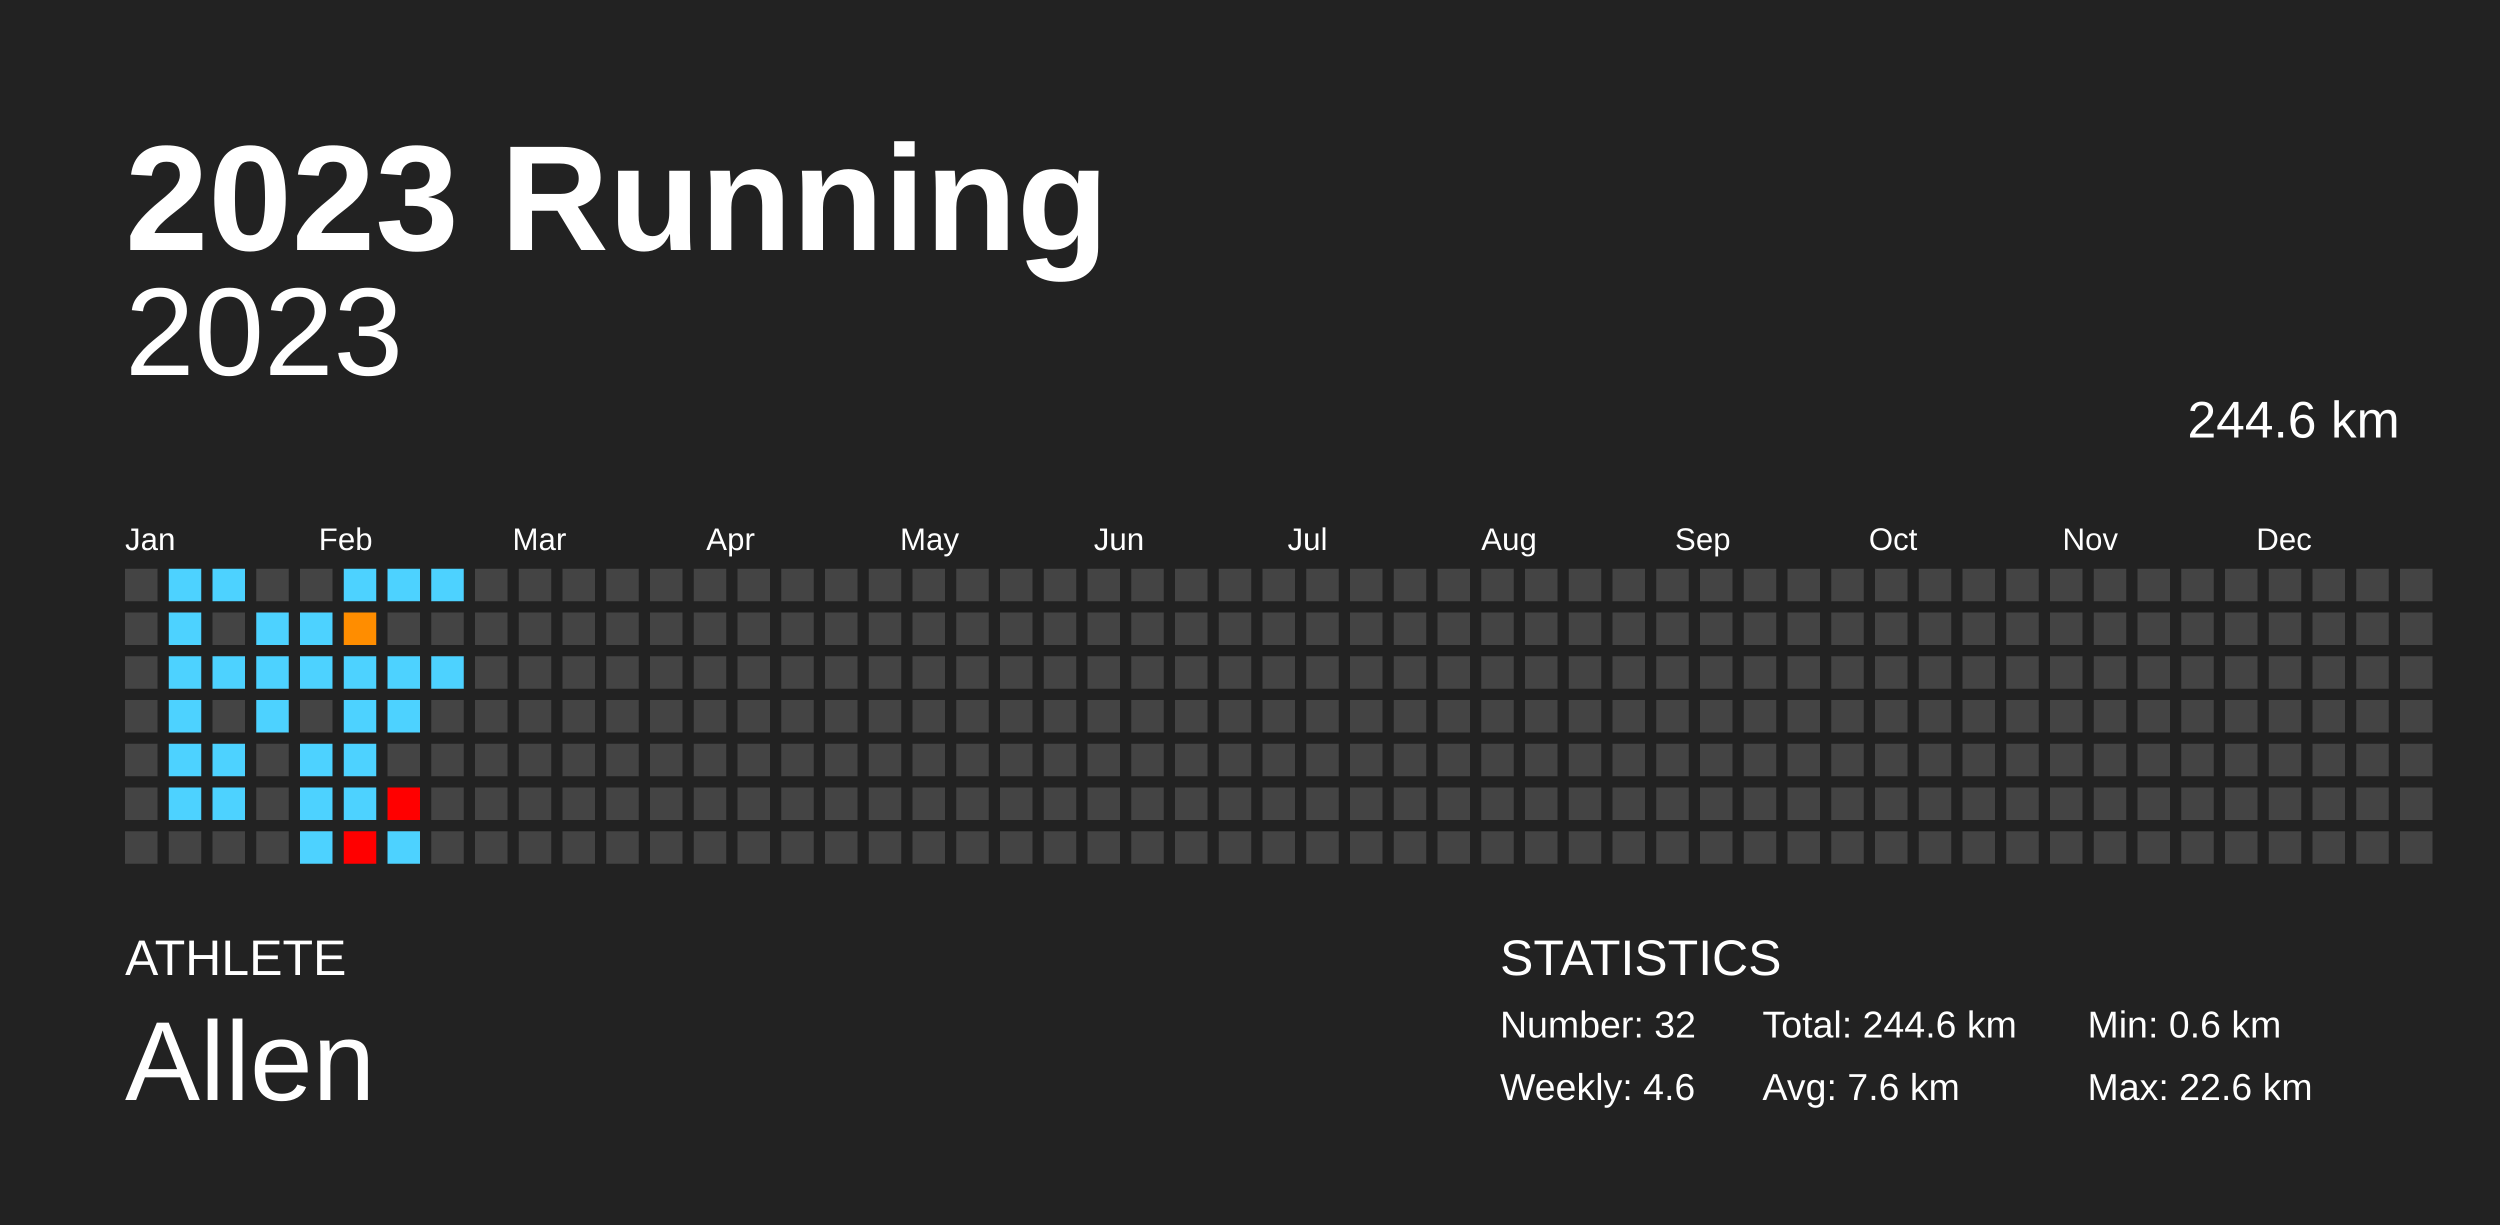
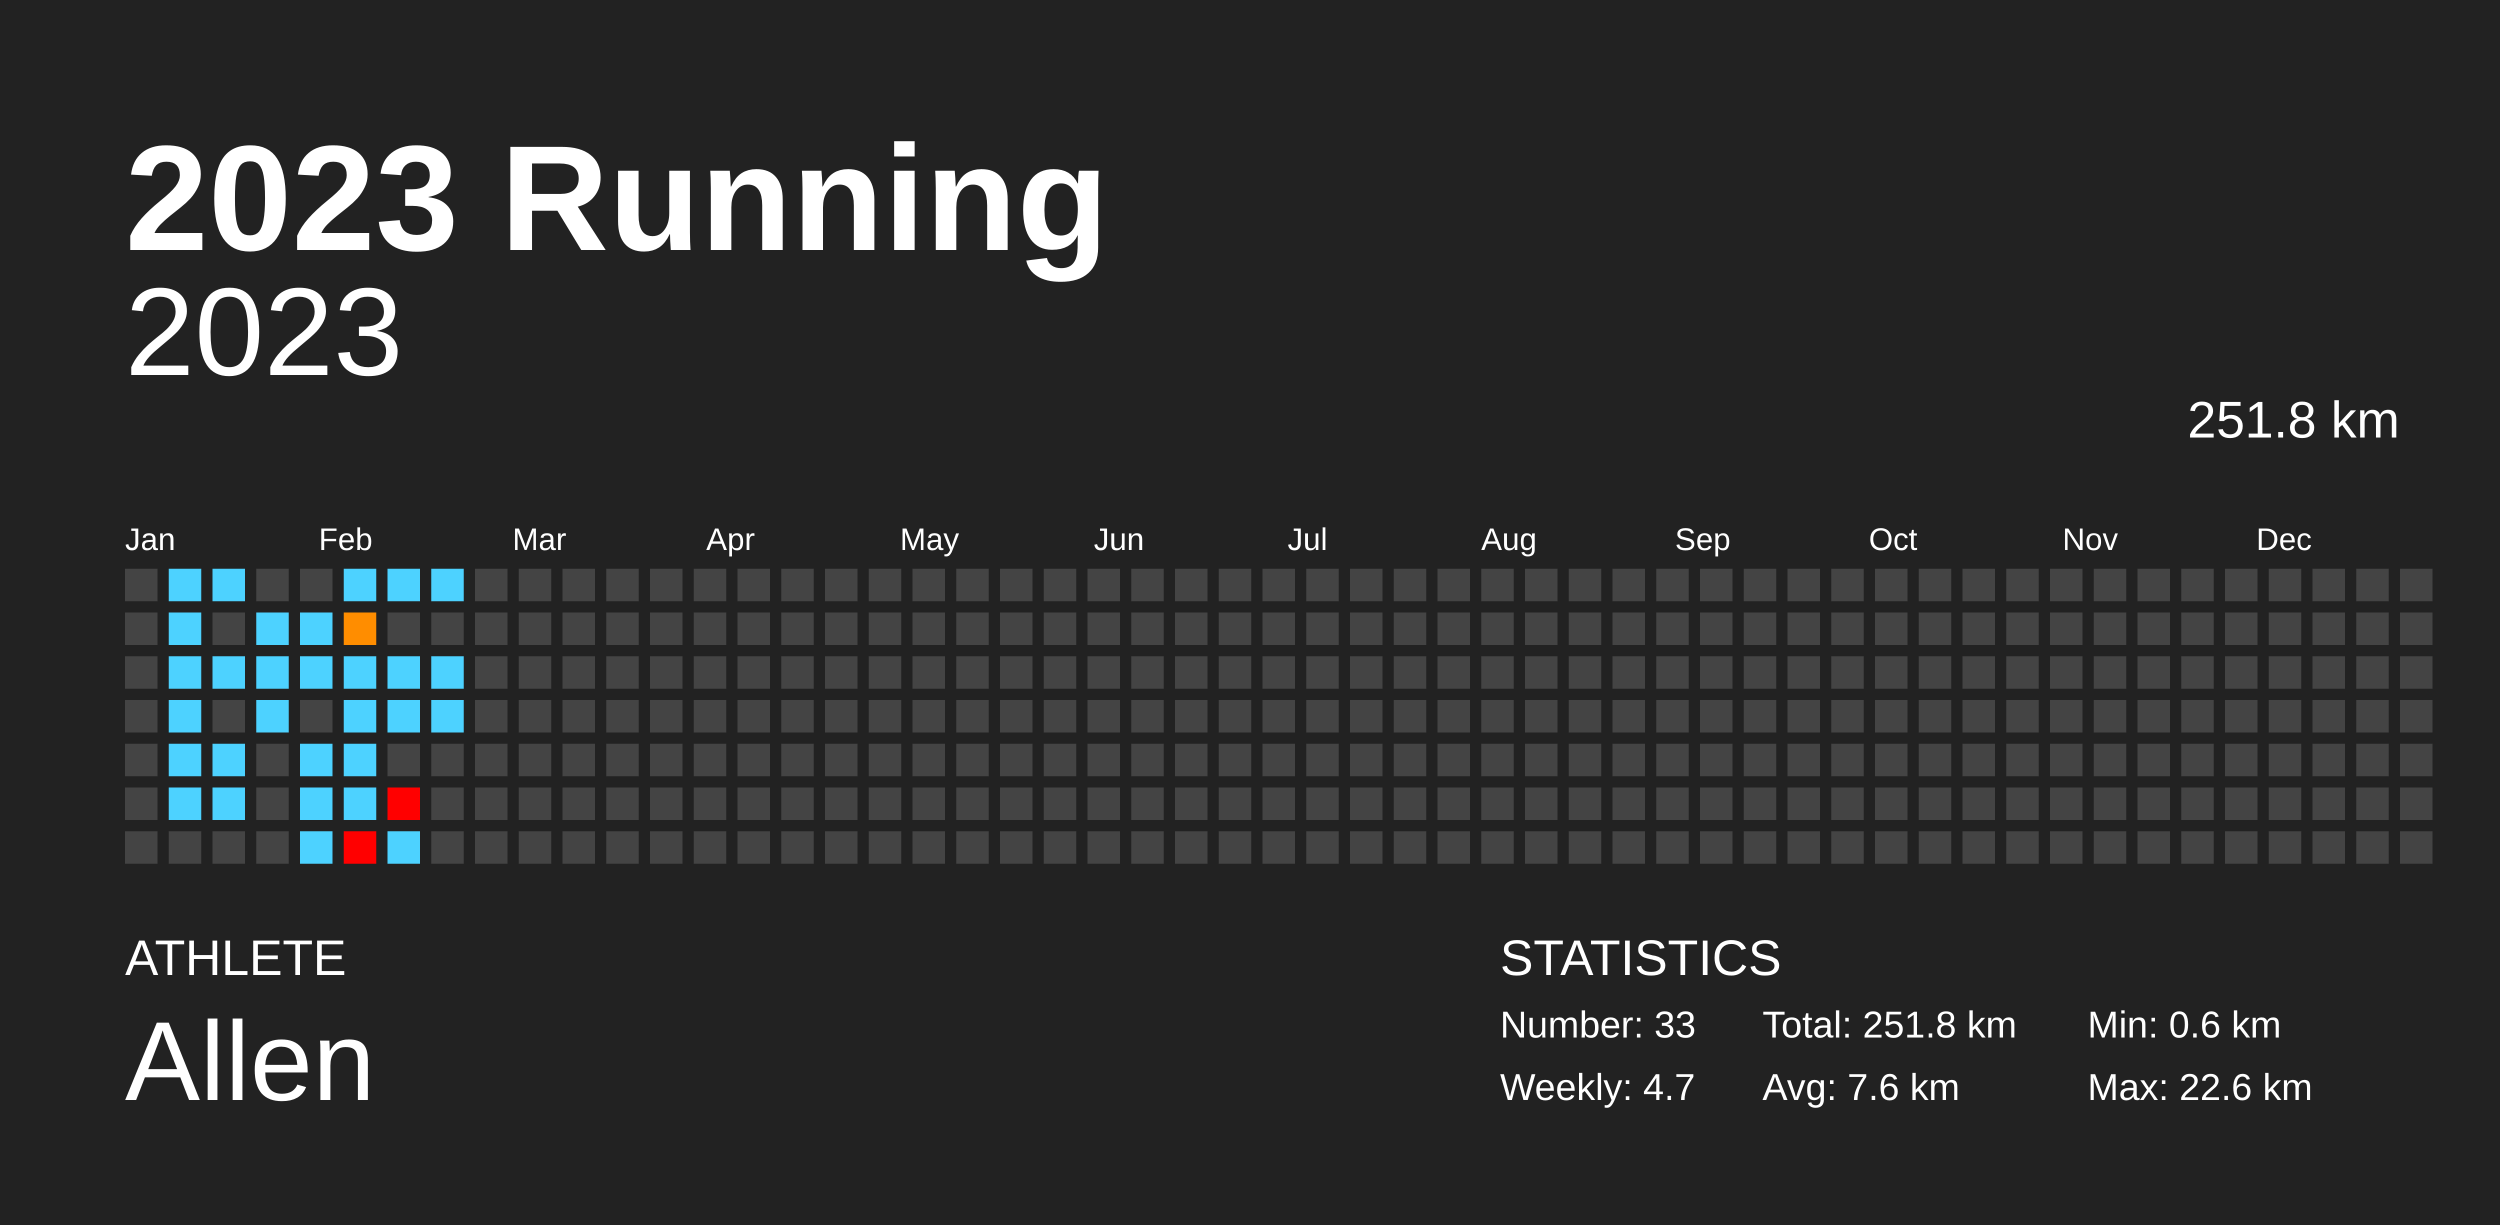
<svg xmlns="http://www.w3.org/2000/svg" baseProfile="full" height="98mm" version="1.1" viewBox="0,0,200,98" width="200mm">
  <defs />
  <rect fill="#222222" height="98" width="200" x="0" y="0" />
  <text fill="#FFFFFF" style="font-size:12px; font-family:Arial; font-weight:bold;" x="10" y="20">2023 Running</text>
  <text fill="#FFFFFF" style="font-size:4px; font-family:Arial" x="10" y="78">ATHLETE</text>
  <text fill="#FFFFFF" style="font-size:9px; font-family:Arial" x="10" y="88">Allen</text>
  <text fill="#FFFFFF" style="font-size:4px; font-family:Arial" x="120" y="78">STATISTICS</text>
-   <text fill="#FFFFFF" style="font-size:3px; font-family:Arial" x="120" y="83">Number: 32</text>
-   <text fill="#FFFFFF" style="font-size:3px; font-family:Arial" x="120" y="88">Weekly: 4.6</text>
-   <text fill="#FFFFFF" style="font-size:3px; font-family:Arial" x="141" y="83">Total: 244.6 km</text>
+   <text fill="#FFFFFF" style="font-size:3px; font-family:Arial" x="120" y="83">Number: 33</text>
+   <text fill="#FFFFFF" style="font-size:3px; font-family:Arial" x="120" y="88">Weekly: 4.7</text>
+   <text fill="#FFFFFF" style="font-size:3px; font-family:Arial" x="141" y="83">Total: 251.8 km</text>
  <text fill="#FFFFFF" style="font-size:3px; font-family:Arial" x="141" y="88">Avg: 7.6 km</text>
  <text fill="#FFFFFF" style="font-size:3px; font-family:Arial" x="167" y="83">Min: 0.6 km</text>
  <text fill="#FFFFFF" style="font-size:3px; font-family:Arial" x="167" y="88">Max: 22.6 km</text>
  <text alignment-baseline="hanging" fill="#FFFFFF" style="font-size:10.0px; font-family:Arial;" x="10" y="30">2023</text>
-   <text alignment-baseline="hanging" fill="#FFFFFF" style="font-size:4.125px; font-family:Arial;" x="175" y="35">244.6 km</text>
+   <text alignment-baseline="hanging" fill="#FFFFFF" style="font-size:4.125px; font-family:Arial;" x="175" y="35">251.8 km</text>
  <text fill="#FFFFFF" style="font-size:2.5px; font-family:Arial" x="10.0" y="44">Jan</text>
  <text fill="#FFFFFF" style="font-size:2.5px; font-family:Arial" x="25.5" y="44">Feb</text>
  <text fill="#FFFFFF" style="font-size:2.5px; font-family:Arial" x="41.0" y="44">Mar</text>
  <text fill="#FFFFFF" style="font-size:2.5px; font-family:Arial" x="56.5" y="44">Apr</text>
  <text fill="#FFFFFF" style="font-size:2.5px; font-family:Arial" x="72.0" y="44">May</text>
  <text fill="#FFFFFF" style="font-size:2.5px; font-family:Arial" x="87.5" y="44">Jun</text>
  <text fill="#FFFFFF" style="font-size:2.5px; font-family:Arial" x="103.0" y="44">Jul</text>
  <text fill="#FFFFFF" style="font-size:2.5px; font-family:Arial" x="118.5" y="44">Aug</text>
  <text fill="#FFFFFF" style="font-size:2.5px; font-family:Arial" x="134.0" y="44">Sep</text>
  <text fill="#FFFFFF" style="font-size:2.5px; font-family:Arial" x="149.5" y="44">Oct</text>
  <text fill="#FFFFFF" style="font-size:2.5px; font-family:Arial" x="165.0" y="44">Nov</text>
  <text fill="#FFFFFF" style="font-size:2.5px; font-family:Arial" x="180.5" y="44">Dec</text>
  <rect fill="#444444" height="2.6" width="2.6" x="10.0" y="45.5" />
  <rect fill="#444444" height="2.6" width="2.6" x="10.0" y="49.0" />
  <rect fill="#444444" height="2.6" width="2.6" x="10.0" y="52.5" />
  <rect fill="#444444" height="2.6" width="2.6" x="10.0" y="56.0" />
  <rect fill="#444444" height="2.6" width="2.6" x="10.0" y="59.5" />
  <rect fill="#444444" height="2.6" width="2.6" x="10.0" y="63.0" />
  <rect fill="#444444" height="2.6" width="2.6" x="10.0" y="66.5" />
  <rect fill="#4dd2ff" height="2.6" width="2.6" x="13.5" y="45.5" />
  <rect fill="#4dd2ff" height="2.6" width="2.6" x="13.5" y="49.0" />
  <rect fill="#4dd2ff" height="2.6" width="2.6" x="13.5" y="52.5" />
  <rect fill="#4dd2ff" height="2.6" width="2.6" x="13.5" y="56.0" />
  <rect fill="#4dd2ff" height="2.6" width="2.6" x="13.5" y="59.5" />
  <rect fill="#4dd2ff" height="2.6" width="2.6" x="13.5" y="63.0" />
  <rect fill="#444444" height="2.6" width="2.6" x="13.5" y="66.5" />
  <rect fill="#4dd2ff" height="2.6" width="2.6" x="17.0" y="45.5" />
  <rect fill="#444444" height="2.6" width="2.6" x="17.0" y="49.0" />
  <rect fill="#4dd2ff" height="2.6" width="2.6" x="17.0" y="52.5" />
  <rect fill="#444444" height="2.6" width="2.6" x="17.0" y="56.0" />
  <rect fill="#4dd2ff" height="2.6" width="2.6" x="17.0" y="59.5" />
  <rect fill="#4dd2ff" height="2.6" width="2.6" x="17.0" y="63.0" />
  <rect fill="#444444" height="2.6" width="2.6" x="17.0" y="66.5" />
  <rect fill="#444444" height="2.6" width="2.6" x="20.5" y="45.5" />
  <rect fill="#4dd2ff" height="2.6" width="2.6" x="20.5" y="49.0" />
  <rect fill="#4dd2ff" height="2.6" width="2.6" x="20.5" y="52.5" />
  <rect fill="#4dd2ff" height="2.6" width="2.6" x="20.5" y="56.0" />
  <rect fill="#444444" height="2.6" width="2.6" x="20.5" y="59.5" />
  <rect fill="#444444" height="2.6" width="2.6" x="20.5" y="63.0" />
  <rect fill="#444444" height="2.6" width="2.6" x="20.5" y="66.5" />
  <rect fill="#444444" height="2.6" width="2.6" x="24.0" y="45.5" />
  <rect fill="#4dd2ff" height="2.6" width="2.6" x="24.0" y="49.0" />
  <rect fill="#4dd2ff" height="2.6" width="2.6" x="24.0" y="52.5" />
  <rect fill="#444444" height="2.6" width="2.6" x="24.0" y="56.0" />
  <rect fill="#4dd2ff" height="2.6" width="2.6" x="24.0" y="59.5" />
  <rect fill="#4dd2ff" height="2.6" width="2.6" x="24.0" y="63.0" />
  <rect fill="#4dd2ff" height="2.6" width="2.6" x="24.0" y="66.5" />
  <rect fill="#4dd2ff" height="2.6" width="2.6" x="27.5" y="45.5" />
  <rect fill="#ff8d00" height="2.6" width="2.6" x="27.5" y="49.0" />
  <rect fill="#4dd2ff" height="2.6" width="2.6" x="27.5" y="52.5" />
  <rect fill="#4dd2ff" height="2.6" width="2.6" x="27.5" y="56.0" />
  <rect fill="#4dd2ff" height="2.6" width="2.6" x="27.5" y="59.5" />
  <rect fill="#4dd2ff" height="2.6" width="2.6" x="27.5" y="63.0" />
  <rect fill="red" height="2.6" width="2.6" x="27.5" y="66.5" />
  <rect fill="#4dd2ff" height="2.6" width="2.6" x="31.0" y="45.5" />
  <rect fill="#444444" height="2.6" width="2.6" x="31.0" y="49.0" />
  <rect fill="#4dd2ff" height="2.6" width="2.6" x="31.0" y="52.5" />
  <rect fill="#4dd2ff" height="2.6" width="2.6" x="31.0" y="56.0" />
  <rect fill="#444444" height="2.6" width="2.6" x="31.0" y="59.5" />
  <rect fill="red" height="2.6" width="2.6" x="31.0" y="63.0" />
  <rect fill="#4dd2ff" height="2.6" width="2.6" x="31.0" y="66.5" />
  <rect fill="#4dd2ff" height="2.6" width="2.6" x="34.5" y="45.5" />
  <rect fill="#444444" height="2.6" width="2.6" x="34.5" y="49.0" />
  <rect fill="#4dd2ff" height="2.6" width="2.6" x="34.5" y="52.5" />
-   <rect fill="#444444" height="2.6" width="2.6" x="34.5" y="56.0" />
+   <rect fill="#4dd2ff" height="2.6" width="2.6" x="34.5" y="56.0" />
  <rect fill="#444444" height="2.6" width="2.6" x="34.5" y="59.5" />
  <rect fill="#444444" height="2.6" width="2.6" x="34.5" y="63.0" />
  <rect fill="#444444" height="2.6" width="2.6" x="34.5" y="66.5" />
  <rect fill="#444444" height="2.6" width="2.6" x="38.0" y="45.5" />
  <rect fill="#444444" height="2.6" width="2.6" x="38.0" y="49.0" />
  <rect fill="#444444" height="2.6" width="2.6" x="38.0" y="52.5" />
  <rect fill="#444444" height="2.6" width="2.6" x="38.0" y="56.0" />
  <rect fill="#444444" height="2.6" width="2.6" x="38.0" y="59.5" />
  <rect fill="#444444" height="2.6" width="2.6" x="38.0" y="63.0" />
  <rect fill="#444444" height="2.6" width="2.6" x="38.0" y="66.5" />
  <rect fill="#444444" height="2.6" width="2.6" x="41.5" y="45.5" />
  <rect fill="#444444" height="2.6" width="2.6" x="41.5" y="49.0" />
  <rect fill="#444444" height="2.6" width="2.6" x="41.5" y="52.5" />
  <rect fill="#444444" height="2.6" width="2.6" x="41.5" y="56.0" />
  <rect fill="#444444" height="2.6" width="2.6" x="41.5" y="59.5" />
  <rect fill="#444444" height="2.6" width="2.6" x="41.5" y="63.0" />
  <rect fill="#444444" height="2.6" width="2.6" x="41.5" y="66.5" />
  <rect fill="#444444" height="2.6" width="2.6" x="45.0" y="45.5" />
  <rect fill="#444444" height="2.6" width="2.6" x="45.0" y="49.0" />
  <rect fill="#444444" height="2.6" width="2.6" x="45.0" y="52.5" />
  <rect fill="#444444" height="2.6" width="2.6" x="45.0" y="56.0" />
  <rect fill="#444444" height="2.6" width="2.6" x="45.0" y="59.5" />
  <rect fill="#444444" height="2.6" width="2.6" x="45.0" y="63.0" />
  <rect fill="#444444" height="2.6" width="2.6" x="45.0" y="66.5" />
  <rect fill="#444444" height="2.6" width="2.6" x="48.5" y="45.5" />
  <rect fill="#444444" height="2.6" width="2.6" x="48.5" y="49.0" />
  <rect fill="#444444" height="2.6" width="2.6" x="48.5" y="52.5" />
  <rect fill="#444444" height="2.6" width="2.6" x="48.5" y="56.0" />
  <rect fill="#444444" height="2.6" width="2.6" x="48.5" y="59.5" />
  <rect fill="#444444" height="2.6" width="2.6" x="48.5" y="63.0" />
  <rect fill="#444444" height="2.6" width="2.6" x="48.5" y="66.5" />
  <rect fill="#444444" height="2.6" width="2.6" x="52.0" y="45.5" />
  <rect fill="#444444" height="2.6" width="2.6" x="52.0" y="49.0" />
  <rect fill="#444444" height="2.6" width="2.6" x="52.0" y="52.5" />
  <rect fill="#444444" height="2.6" width="2.6" x="52.0" y="56.0" />
  <rect fill="#444444" height="2.6" width="2.6" x="52.0" y="59.5" />
  <rect fill="#444444" height="2.6" width="2.6" x="52.0" y="63.0" />
  <rect fill="#444444" height="2.6" width="2.6" x="52.0" y="66.5" />
  <rect fill="#444444" height="2.6" width="2.6" x="55.5" y="45.5" />
  <rect fill="#444444" height="2.6" width="2.6" x="55.5" y="49.0" />
  <rect fill="#444444" height="2.6" width="2.6" x="55.5" y="52.5" />
  <rect fill="#444444" height="2.6" width="2.6" x="55.5" y="56.0" />
  <rect fill="#444444" height="2.6" width="2.6" x="55.5" y="59.5" />
  <rect fill="#444444" height="2.6" width="2.6" x="55.5" y="63.0" />
  <rect fill="#444444" height="2.6" width="2.6" x="55.5" y="66.5" />
  <rect fill="#444444" height="2.6" width="2.6" x="59.0" y="45.5" />
  <rect fill="#444444" height="2.6" width="2.6" x="59.0" y="49.0" />
  <rect fill="#444444" height="2.6" width="2.6" x="59.0" y="52.5" />
  <rect fill="#444444" height="2.6" width="2.6" x="59.0" y="56.0" />
  <rect fill="#444444" height="2.6" width="2.6" x="59.0" y="59.5" />
  <rect fill="#444444" height="2.6" width="2.6" x="59.0" y="63.0" />
  <rect fill="#444444" height="2.6" width="2.6" x="59.0" y="66.5" />
  <rect fill="#444444" height="2.6" width="2.6" x="62.5" y="45.5" />
  <rect fill="#444444" height="2.6" width="2.6" x="62.5" y="49.0" />
  <rect fill="#444444" height="2.6" width="2.6" x="62.5" y="52.5" />
  <rect fill="#444444" height="2.6" width="2.6" x="62.5" y="56.0" />
  <rect fill="#444444" height="2.6" width="2.6" x="62.5" y="59.5" />
  <rect fill="#444444" height="2.6" width="2.6" x="62.5" y="63.0" />
  <rect fill="#444444" height="2.6" width="2.6" x="62.5" y="66.5" />
  <rect fill="#444444" height="2.6" width="2.6" x="66.0" y="45.5" />
  <rect fill="#444444" height="2.6" width="2.6" x="66.0" y="49.0" />
  <rect fill="#444444" height="2.6" width="2.6" x="66.0" y="52.5" />
  <rect fill="#444444" height="2.6" width="2.6" x="66.0" y="56.0" />
  <rect fill="#444444" height="2.6" width="2.6" x="66.0" y="59.5" />
  <rect fill="#444444" height="2.6" width="2.6" x="66.0" y="63.0" />
  <rect fill="#444444" height="2.6" width="2.6" x="66.0" y="66.5" />
  <rect fill="#444444" height="2.6" width="2.6" x="69.5" y="45.5" />
  <rect fill="#444444" height="2.6" width="2.6" x="69.5" y="49.0" />
  <rect fill="#444444" height="2.6" width="2.6" x="69.5" y="52.5" />
  <rect fill="#444444" height="2.6" width="2.6" x="69.5" y="56.0" />
  <rect fill="#444444" height="2.6" width="2.6" x="69.5" y="59.5" />
  <rect fill="#444444" height="2.6" width="2.6" x="69.5" y="63.0" />
  <rect fill="#444444" height="2.6" width="2.6" x="69.5" y="66.5" />
  <rect fill="#444444" height="2.6" width="2.6" x="73.0" y="45.5" />
  <rect fill="#444444" height="2.6" width="2.6" x="73.0" y="49.0" />
  <rect fill="#444444" height="2.6" width="2.6" x="73.0" y="52.5" />
  <rect fill="#444444" height="2.6" width="2.6" x="73.0" y="56.0" />
  <rect fill="#444444" height="2.6" width="2.6" x="73.0" y="59.5" />
  <rect fill="#444444" height="2.6" width="2.6" x="73.0" y="63.0" />
  <rect fill="#444444" height="2.6" width="2.6" x="73.0" y="66.5" />
  <rect fill="#444444" height="2.6" width="2.6" x="76.5" y="45.5" />
  <rect fill="#444444" height="2.6" width="2.6" x="76.5" y="49.0" />
  <rect fill="#444444" height="2.6" width="2.6" x="76.5" y="52.5" />
  <rect fill="#444444" height="2.6" width="2.6" x="76.5" y="56.0" />
  <rect fill="#444444" height="2.6" width="2.6" x="76.5" y="59.5" />
  <rect fill="#444444" height="2.6" width="2.6" x="76.5" y="63.0" />
  <rect fill="#444444" height="2.6" width="2.6" x="76.5" y="66.5" />
  <rect fill="#444444" height="2.6" width="2.6" x="80.0" y="45.5" />
  <rect fill="#444444" height="2.6" width="2.6" x="80.0" y="49.0" />
  <rect fill="#444444" height="2.6" width="2.6" x="80.0" y="52.5" />
  <rect fill="#444444" height="2.6" width="2.6" x="80.0" y="56.0" />
  <rect fill="#444444" height="2.6" width="2.6" x="80.0" y="59.5" />
  <rect fill="#444444" height="2.6" width="2.6" x="80.0" y="63.0" />
  <rect fill="#444444" height="2.6" width="2.6" x="80.0" y="66.5" />
  <rect fill="#444444" height="2.6" width="2.6" x="83.5" y="45.5" />
  <rect fill="#444444" height="2.6" width="2.6" x="83.5" y="49.0" />
  <rect fill="#444444" height="2.6" width="2.6" x="83.5" y="52.5" />
  <rect fill="#444444" height="2.6" width="2.6" x="83.5" y="56.0" />
  <rect fill="#444444" height="2.6" width="2.6" x="83.5" y="59.5" />
  <rect fill="#444444" height="2.6" width="2.6" x="83.5" y="63.0" />
  <rect fill="#444444" height="2.6" width="2.6" x="83.5" y="66.5" />
  <rect fill="#444444" height="2.6" width="2.6" x="87.0" y="45.5" />
  <rect fill="#444444" height="2.6" width="2.6" x="87.0" y="49.0" />
  <rect fill="#444444" height="2.6" width="2.6" x="87.0" y="52.5" />
  <rect fill="#444444" height="2.6" width="2.6" x="87.0" y="56.0" />
  <rect fill="#444444" height="2.6" width="2.6" x="87.0" y="59.5" />
  <rect fill="#444444" height="2.6" width="2.6" x="87.0" y="63.0" />
  <rect fill="#444444" height="2.6" width="2.6" x="87.0" y="66.5" />
  <rect fill="#444444" height="2.6" width="2.6" x="90.5" y="45.5" />
  <rect fill="#444444" height="2.6" width="2.6" x="90.5" y="49.0" />
  <rect fill="#444444" height="2.6" width="2.6" x="90.5" y="52.5" />
  <rect fill="#444444" height="2.6" width="2.6" x="90.5" y="56.0" />
  <rect fill="#444444" height="2.6" width="2.6" x="90.5" y="59.5" />
  <rect fill="#444444" height="2.6" width="2.6" x="90.5" y="63.0" />
  <rect fill="#444444" height="2.6" width="2.6" x="90.5" y="66.5" />
  <rect fill="#444444" height="2.6" width="2.6" x="94.0" y="45.5" />
  <rect fill="#444444" height="2.6" width="2.6" x="94.0" y="49.0" />
  <rect fill="#444444" height="2.6" width="2.6" x="94.0" y="52.5" />
  <rect fill="#444444" height="2.6" width="2.6" x="94.0" y="56.0" />
  <rect fill="#444444" height="2.6" width="2.6" x="94.0" y="59.5" />
  <rect fill="#444444" height="2.6" width="2.6" x="94.0" y="63.0" />
  <rect fill="#444444" height="2.6" width="2.6" x="94.0" y="66.5" />
  <rect fill="#444444" height="2.6" width="2.6" x="97.5" y="45.5" />
  <rect fill="#444444" height="2.6" width="2.6" x="97.5" y="49.0" />
  <rect fill="#444444" height="2.6" width="2.6" x="97.5" y="52.5" />
  <rect fill="#444444" height="2.6" width="2.6" x="97.5" y="56.0" />
  <rect fill="#444444" height="2.6" width="2.6" x="97.5" y="59.5" />
  <rect fill="#444444" height="2.6" width="2.6" x="97.5" y="63.0" />
  <rect fill="#444444" height="2.6" width="2.6" x="97.5" y="66.5" />
  <rect fill="#444444" height="2.6" width="2.6" x="101.0" y="45.5" />
  <rect fill="#444444" height="2.6" width="2.6" x="101.0" y="49.0" />
  <rect fill="#444444" height="2.6" width="2.6" x="101.0" y="52.5" />
  <rect fill="#444444" height="2.6" width="2.6" x="101.0" y="56.0" />
  <rect fill="#444444" height="2.6" width="2.6" x="101.0" y="59.5" />
  <rect fill="#444444" height="2.6" width="2.6" x="101.0" y="63.0" />
  <rect fill="#444444" height="2.6" width="2.6" x="101.0" y="66.5" />
  <rect fill="#444444" height="2.6" width="2.6" x="104.5" y="45.5" />
  <rect fill="#444444" height="2.6" width="2.6" x="104.5" y="49.0" />
  <rect fill="#444444" height="2.6" width="2.6" x="104.5" y="52.5" />
  <rect fill="#444444" height="2.6" width="2.6" x="104.5" y="56.0" />
  <rect fill="#444444" height="2.6" width="2.6" x="104.5" y="59.5" />
  <rect fill="#444444" height="2.6" width="2.6" x="104.5" y="63.0" />
  <rect fill="#444444" height="2.6" width="2.6" x="104.5" y="66.5" />
  <rect fill="#444444" height="2.6" width="2.6" x="108.0" y="45.5" />
  <rect fill="#444444" height="2.6" width="2.6" x="108.0" y="49.0" />
  <rect fill="#444444" height="2.6" width="2.6" x="108.0" y="52.5" />
  <rect fill="#444444" height="2.6" width="2.6" x="108.0" y="56.0" />
  <rect fill="#444444" height="2.6" width="2.6" x="108.0" y="59.5" />
  <rect fill="#444444" height="2.6" width="2.6" x="108.0" y="63.0" />
  <rect fill="#444444" height="2.6" width="2.6" x="108.0" y="66.5" />
  <rect fill="#444444" height="2.6" width="2.6" x="111.5" y="45.5" />
  <rect fill="#444444" height="2.6" width="2.6" x="111.5" y="49.0" />
  <rect fill="#444444" height="2.6" width="2.6" x="111.5" y="52.5" />
  <rect fill="#444444" height="2.6" width="2.6" x="111.5" y="56.0" />
  <rect fill="#444444" height="2.6" width="2.6" x="111.5" y="59.5" />
  <rect fill="#444444" height="2.6" width="2.6" x="111.5" y="63.0" />
  <rect fill="#444444" height="2.6" width="2.6" x="111.5" y="66.5" />
  <rect fill="#444444" height="2.6" width="2.6" x="115.0" y="45.5" />
  <rect fill="#444444" height="2.6" width="2.6" x="115.0" y="49.0" />
  <rect fill="#444444" height="2.6" width="2.6" x="115.0" y="52.5" />
  <rect fill="#444444" height="2.6" width="2.6" x="115.0" y="56.0" />
  <rect fill="#444444" height="2.6" width="2.6" x="115.0" y="59.5" />
  <rect fill="#444444" height="2.6" width="2.6" x="115.0" y="63.0" />
  <rect fill="#444444" height="2.6" width="2.6" x="115.0" y="66.5" />
  <rect fill="#444444" height="2.6" width="2.6" x="118.5" y="45.5" />
  <rect fill="#444444" height="2.6" width="2.6" x="118.5" y="49.0" />
  <rect fill="#444444" height="2.6" width="2.6" x="118.5" y="52.5" />
  <rect fill="#444444" height="2.6" width="2.6" x="118.5" y="56.0" />
  <rect fill="#444444" height="2.6" width="2.6" x="118.5" y="59.5" />
  <rect fill="#444444" height="2.6" width="2.6" x="118.5" y="63.0" />
  <rect fill="#444444" height="2.6" width="2.6" x="118.5" y="66.5" />
  <rect fill="#444444" height="2.6" width="2.6" x="122.0" y="45.5" />
  <rect fill="#444444" height="2.6" width="2.6" x="122.0" y="49.0" />
  <rect fill="#444444" height="2.6" width="2.6" x="122.0" y="52.5" />
  <rect fill="#444444" height="2.6" width="2.6" x="122.0" y="56.0" />
  <rect fill="#444444" height="2.6" width="2.6" x="122.0" y="59.5" />
  <rect fill="#444444" height="2.6" width="2.6" x="122.0" y="63.0" />
  <rect fill="#444444" height="2.6" width="2.6" x="122.0" y="66.5" />
  <rect fill="#444444" height="2.6" width="2.6" x="125.5" y="45.5" />
  <rect fill="#444444" height="2.6" width="2.6" x="125.5" y="49.0" />
  <rect fill="#444444" height="2.6" width="2.6" x="125.5" y="52.5" />
  <rect fill="#444444" height="2.6" width="2.6" x="125.5" y="56.0" />
  <rect fill="#444444" height="2.6" width="2.6" x="125.5" y="59.5" />
  <rect fill="#444444" height="2.6" width="2.6" x="125.5" y="63.0" />
  <rect fill="#444444" height="2.6" width="2.6" x="125.5" y="66.5" />
  <rect fill="#444444" height="2.6" width="2.6" x="129.0" y="45.5" />
  <rect fill="#444444" height="2.6" width="2.6" x="129.0" y="49.0" />
  <rect fill="#444444" height="2.6" width="2.6" x="129.0" y="52.5" />
  <rect fill="#444444" height="2.6" width="2.6" x="129.0" y="56.0" />
  <rect fill="#444444" height="2.6" width="2.6" x="129.0" y="59.5" />
  <rect fill="#444444" height="2.6" width="2.6" x="129.0" y="63.0" />
  <rect fill="#444444" height="2.6" width="2.6" x="129.0" y="66.5" />
  <rect fill="#444444" height="2.6" width="2.6" x="132.5" y="45.5" />
  <rect fill="#444444" height="2.6" width="2.6" x="132.5" y="49.0" />
  <rect fill="#444444" height="2.6" width="2.6" x="132.5" y="52.5" />
  <rect fill="#444444" height="2.6" width="2.6" x="132.5" y="56.0" />
  <rect fill="#444444" height="2.6" width="2.6" x="132.5" y="59.5" />
  <rect fill="#444444" height="2.6" width="2.6" x="132.5" y="63.0" />
  <rect fill="#444444" height="2.6" width="2.6" x="132.5" y="66.5" />
  <rect fill="#444444" height="2.6" width="2.6" x="136.0" y="45.5" />
  <rect fill="#444444" height="2.6" width="2.6" x="136.0" y="49.0" />
  <rect fill="#444444" height="2.6" width="2.6" x="136.0" y="52.5" />
  <rect fill="#444444" height="2.6" width="2.6" x="136.0" y="56.0" />
  <rect fill="#444444" height="2.6" width="2.6" x="136.0" y="59.5" />
  <rect fill="#444444" height="2.6" width="2.6" x="136.0" y="63.0" />
  <rect fill="#444444" height="2.6" width="2.6" x="136.0" y="66.5" />
  <rect fill="#444444" height="2.6" width="2.6" x="139.5" y="45.5" />
  <rect fill="#444444" height="2.6" width="2.6" x="139.5" y="49.0" />
  <rect fill="#444444" height="2.6" width="2.6" x="139.5" y="52.5" />
  <rect fill="#444444" height="2.6" width="2.6" x="139.5" y="56.0" />
  <rect fill="#444444" height="2.6" width="2.6" x="139.5" y="59.5" />
  <rect fill="#444444" height="2.6" width="2.6" x="139.5" y="63.0" />
  <rect fill="#444444" height="2.6" width="2.6" x="139.5" y="66.5" />
  <rect fill="#444444" height="2.6" width="2.6" x="143.0" y="45.5" />
  <rect fill="#444444" height="2.6" width="2.6" x="143.0" y="49.0" />
  <rect fill="#444444" height="2.6" width="2.6" x="143.0" y="52.5" />
  <rect fill="#444444" height="2.6" width="2.6" x="143.0" y="56.0" />
  <rect fill="#444444" height="2.6" width="2.6" x="143.0" y="59.5" />
  <rect fill="#444444" height="2.6" width="2.6" x="143.0" y="63.0" />
  <rect fill="#444444" height="2.6" width="2.6" x="143.0" y="66.5" />
  <rect fill="#444444" height="2.6" width="2.6" x="146.5" y="45.5" />
  <rect fill="#444444" height="2.6" width="2.6" x="146.5" y="49.0" />
  <rect fill="#444444" height="2.6" width="2.6" x="146.5" y="52.5" />
  <rect fill="#444444" height="2.6" width="2.6" x="146.5" y="56.0" />
  <rect fill="#444444" height="2.6" width="2.6" x="146.5" y="59.5" />
  <rect fill="#444444" height="2.6" width="2.6" x="146.5" y="63.0" />
  <rect fill="#444444" height="2.6" width="2.6" x="146.5" y="66.5" />
  <rect fill="#444444" height="2.6" width="2.6" x="150.0" y="45.5" />
  <rect fill="#444444" height="2.6" width="2.6" x="150.0" y="49.0" />
  <rect fill="#444444" height="2.6" width="2.6" x="150.0" y="52.5" />
  <rect fill="#444444" height="2.6" width="2.6" x="150.0" y="56.0" />
  <rect fill="#444444" height="2.6" width="2.6" x="150.0" y="59.5" />
  <rect fill="#444444" height="2.6" width="2.6" x="150.0" y="63.0" />
  <rect fill="#444444" height="2.6" width="2.6" x="150.0" y="66.5" />
  <rect fill="#444444" height="2.6" width="2.6" x="153.5" y="45.5" />
  <rect fill="#444444" height="2.6" width="2.6" x="153.5" y="49.0" />
  <rect fill="#444444" height="2.6" width="2.6" x="153.5" y="52.5" />
  <rect fill="#444444" height="2.6" width="2.6" x="153.5" y="56.0" />
  <rect fill="#444444" height="2.6" width="2.6" x="153.5" y="59.5" />
  <rect fill="#444444" height="2.6" width="2.6" x="153.5" y="63.0" />
  <rect fill="#444444" height="2.6" width="2.6" x="153.5" y="66.5" />
  <rect fill="#444444" height="2.6" width="2.6" x="157.0" y="45.5" />
  <rect fill="#444444" height="2.6" width="2.6" x="157.0" y="49.0" />
  <rect fill="#444444" height="2.6" width="2.6" x="157.0" y="52.5" />
  <rect fill="#444444" height="2.6" width="2.6" x="157.0" y="56.0" />
  <rect fill="#444444" height="2.6" width="2.6" x="157.0" y="59.5" />
  <rect fill="#444444" height="2.6" width="2.6" x="157.0" y="63.0" />
  <rect fill="#444444" height="2.6" width="2.6" x="157.0" y="66.5" />
  <rect fill="#444444" height="2.6" width="2.6" x="160.5" y="45.5" />
  <rect fill="#444444" height="2.6" width="2.6" x="160.5" y="49.0" />
  <rect fill="#444444" height="2.6" width="2.6" x="160.5" y="52.5" />
  <rect fill="#444444" height="2.6" width="2.6" x="160.5" y="56.0" />
  <rect fill="#444444" height="2.6" width="2.6" x="160.5" y="59.5" />
  <rect fill="#444444" height="2.6" width="2.6" x="160.5" y="63.0" />
  <rect fill="#444444" height="2.6" width="2.6" x="160.5" y="66.5" />
  <rect fill="#444444" height="2.6" width="2.6" x="164.0" y="45.5" />
  <rect fill="#444444" height="2.6" width="2.6" x="164.0" y="49.0" />
  <rect fill="#444444" height="2.6" width="2.6" x="164.0" y="52.5" />
  <rect fill="#444444" height="2.6" width="2.6" x="164.0" y="56.0" />
  <rect fill="#444444" height="2.6" width="2.6" x="164.0" y="59.5" />
  <rect fill="#444444" height="2.6" width="2.6" x="164.0" y="63.0" />
  <rect fill="#444444" height="2.6" width="2.6" x="164.0" y="66.5" />
  <rect fill="#444444" height="2.6" width="2.6" x="167.5" y="45.5" />
  <rect fill="#444444" height="2.6" width="2.6" x="167.5" y="49.0" />
  <rect fill="#444444" height="2.6" width="2.6" x="167.5" y="52.5" />
  <rect fill="#444444" height="2.6" width="2.6" x="167.5" y="56.0" />
  <rect fill="#444444" height="2.6" width="2.6" x="167.5" y="59.5" />
  <rect fill="#444444" height="2.6" width="2.6" x="167.5" y="63.0" />
  <rect fill="#444444" height="2.6" width="2.6" x="167.5" y="66.5" />
  <rect fill="#444444" height="2.6" width="2.6" x="171.0" y="45.5" />
  <rect fill="#444444" height="2.6" width="2.6" x="171.0" y="49.0" />
  <rect fill="#444444" height="2.6" width="2.6" x="171.0" y="52.5" />
  <rect fill="#444444" height="2.6" width="2.6" x="171.0" y="56.0" />
  <rect fill="#444444" height="2.6" width="2.6" x="171.0" y="59.5" />
  <rect fill="#444444" height="2.6" width="2.6" x="171.0" y="63.0" />
  <rect fill="#444444" height="2.6" width="2.6" x="171.0" y="66.5" />
  <rect fill="#444444" height="2.6" width="2.6" x="174.5" y="45.5" />
  <rect fill="#444444" height="2.6" width="2.6" x="174.5" y="49.0" />
  <rect fill="#444444" height="2.6" width="2.6" x="174.5" y="52.5" />
  <rect fill="#444444" height="2.6" width="2.6" x="174.5" y="56.0" />
  <rect fill="#444444" height="2.6" width="2.6" x="174.5" y="59.5" />
  <rect fill="#444444" height="2.6" width="2.6" x="174.5" y="63.0" />
  <rect fill="#444444" height="2.6" width="2.6" x="174.5" y="66.5" />
  <rect fill="#444444" height="2.6" width="2.6" x="178.0" y="45.5" />
  <rect fill="#444444" height="2.6" width="2.6" x="178.0" y="49.0" />
  <rect fill="#444444" height="2.6" width="2.6" x="178.0" y="52.5" />
  <rect fill="#444444" height="2.6" width="2.6" x="178.0" y="56.0" />
  <rect fill="#444444" height="2.6" width="2.6" x="178.0" y="59.5" />
  <rect fill="#444444" height="2.6" width="2.6" x="178.0" y="63.0" />
  <rect fill="#444444" height="2.6" width="2.6" x="178.0" y="66.5" />
  <rect fill="#444444" height="2.6" width="2.6" x="181.5" y="45.5" />
  <rect fill="#444444" height="2.6" width="2.6" x="181.5" y="49.0" />
  <rect fill="#444444" height="2.6" width="2.6" x="181.5" y="52.5" />
  <rect fill="#444444" height="2.6" width="2.6" x="181.5" y="56.0" />
  <rect fill="#444444" height="2.6" width="2.6" x="181.5" y="59.5" />
  <rect fill="#444444" height="2.6" width="2.6" x="181.5" y="63.0" />
  <rect fill="#444444" height="2.6" width="2.6" x="181.5" y="66.5" />
  <rect fill="#444444" height="2.6" width="2.6" x="185.0" y="45.5" />
  <rect fill="#444444" height="2.6" width="2.6" x="185.0" y="49.0" />
  <rect fill="#444444" height="2.6" width="2.6" x="185.0" y="52.5" />
  <rect fill="#444444" height="2.6" width="2.6" x="185.0" y="56.0" />
  <rect fill="#444444" height="2.6" width="2.6" x="185.0" y="59.5" />
  <rect fill="#444444" height="2.6" width="2.6" x="185.0" y="63.0" />
  <rect fill="#444444" height="2.6" width="2.6" x="185.0" y="66.5" />
  <rect fill="#444444" height="2.6" width="2.6" x="188.5" y="45.5" />
  <rect fill="#444444" height="2.6" width="2.6" x="188.5" y="49.0" />
  <rect fill="#444444" height="2.6" width="2.6" x="188.5" y="52.5" />
  <rect fill="#444444" height="2.6" width="2.6" x="188.5" y="56.0" />
  <rect fill="#444444" height="2.6" width="2.6" x="188.5" y="59.5" />
  <rect fill="#444444" height="2.6" width="2.6" x="188.5" y="63.0" />
  <rect fill="#444444" height="2.6" width="2.6" x="188.5" y="66.5" />
  <rect fill="#444444" height="2.6" width="2.6" x="192.0" y="45.5" />
  <rect fill="#444444" height="2.6" width="2.6" x="192.0" y="49.0" />
  <rect fill="#444444" height="2.6" width="2.6" x="192.0" y="52.5" />
  <rect fill="#444444" height="2.6" width="2.6" x="192.0" y="56.0" />
  <rect fill="#444444" height="2.6" width="2.6" x="192.0" y="59.5" />
  <rect fill="#444444" height="2.6" width="2.6" x="192.0" y="63.0" />
  <rect fill="#444444" height="2.6" width="2.6" x="192.0" y="66.5" />
</svg>
